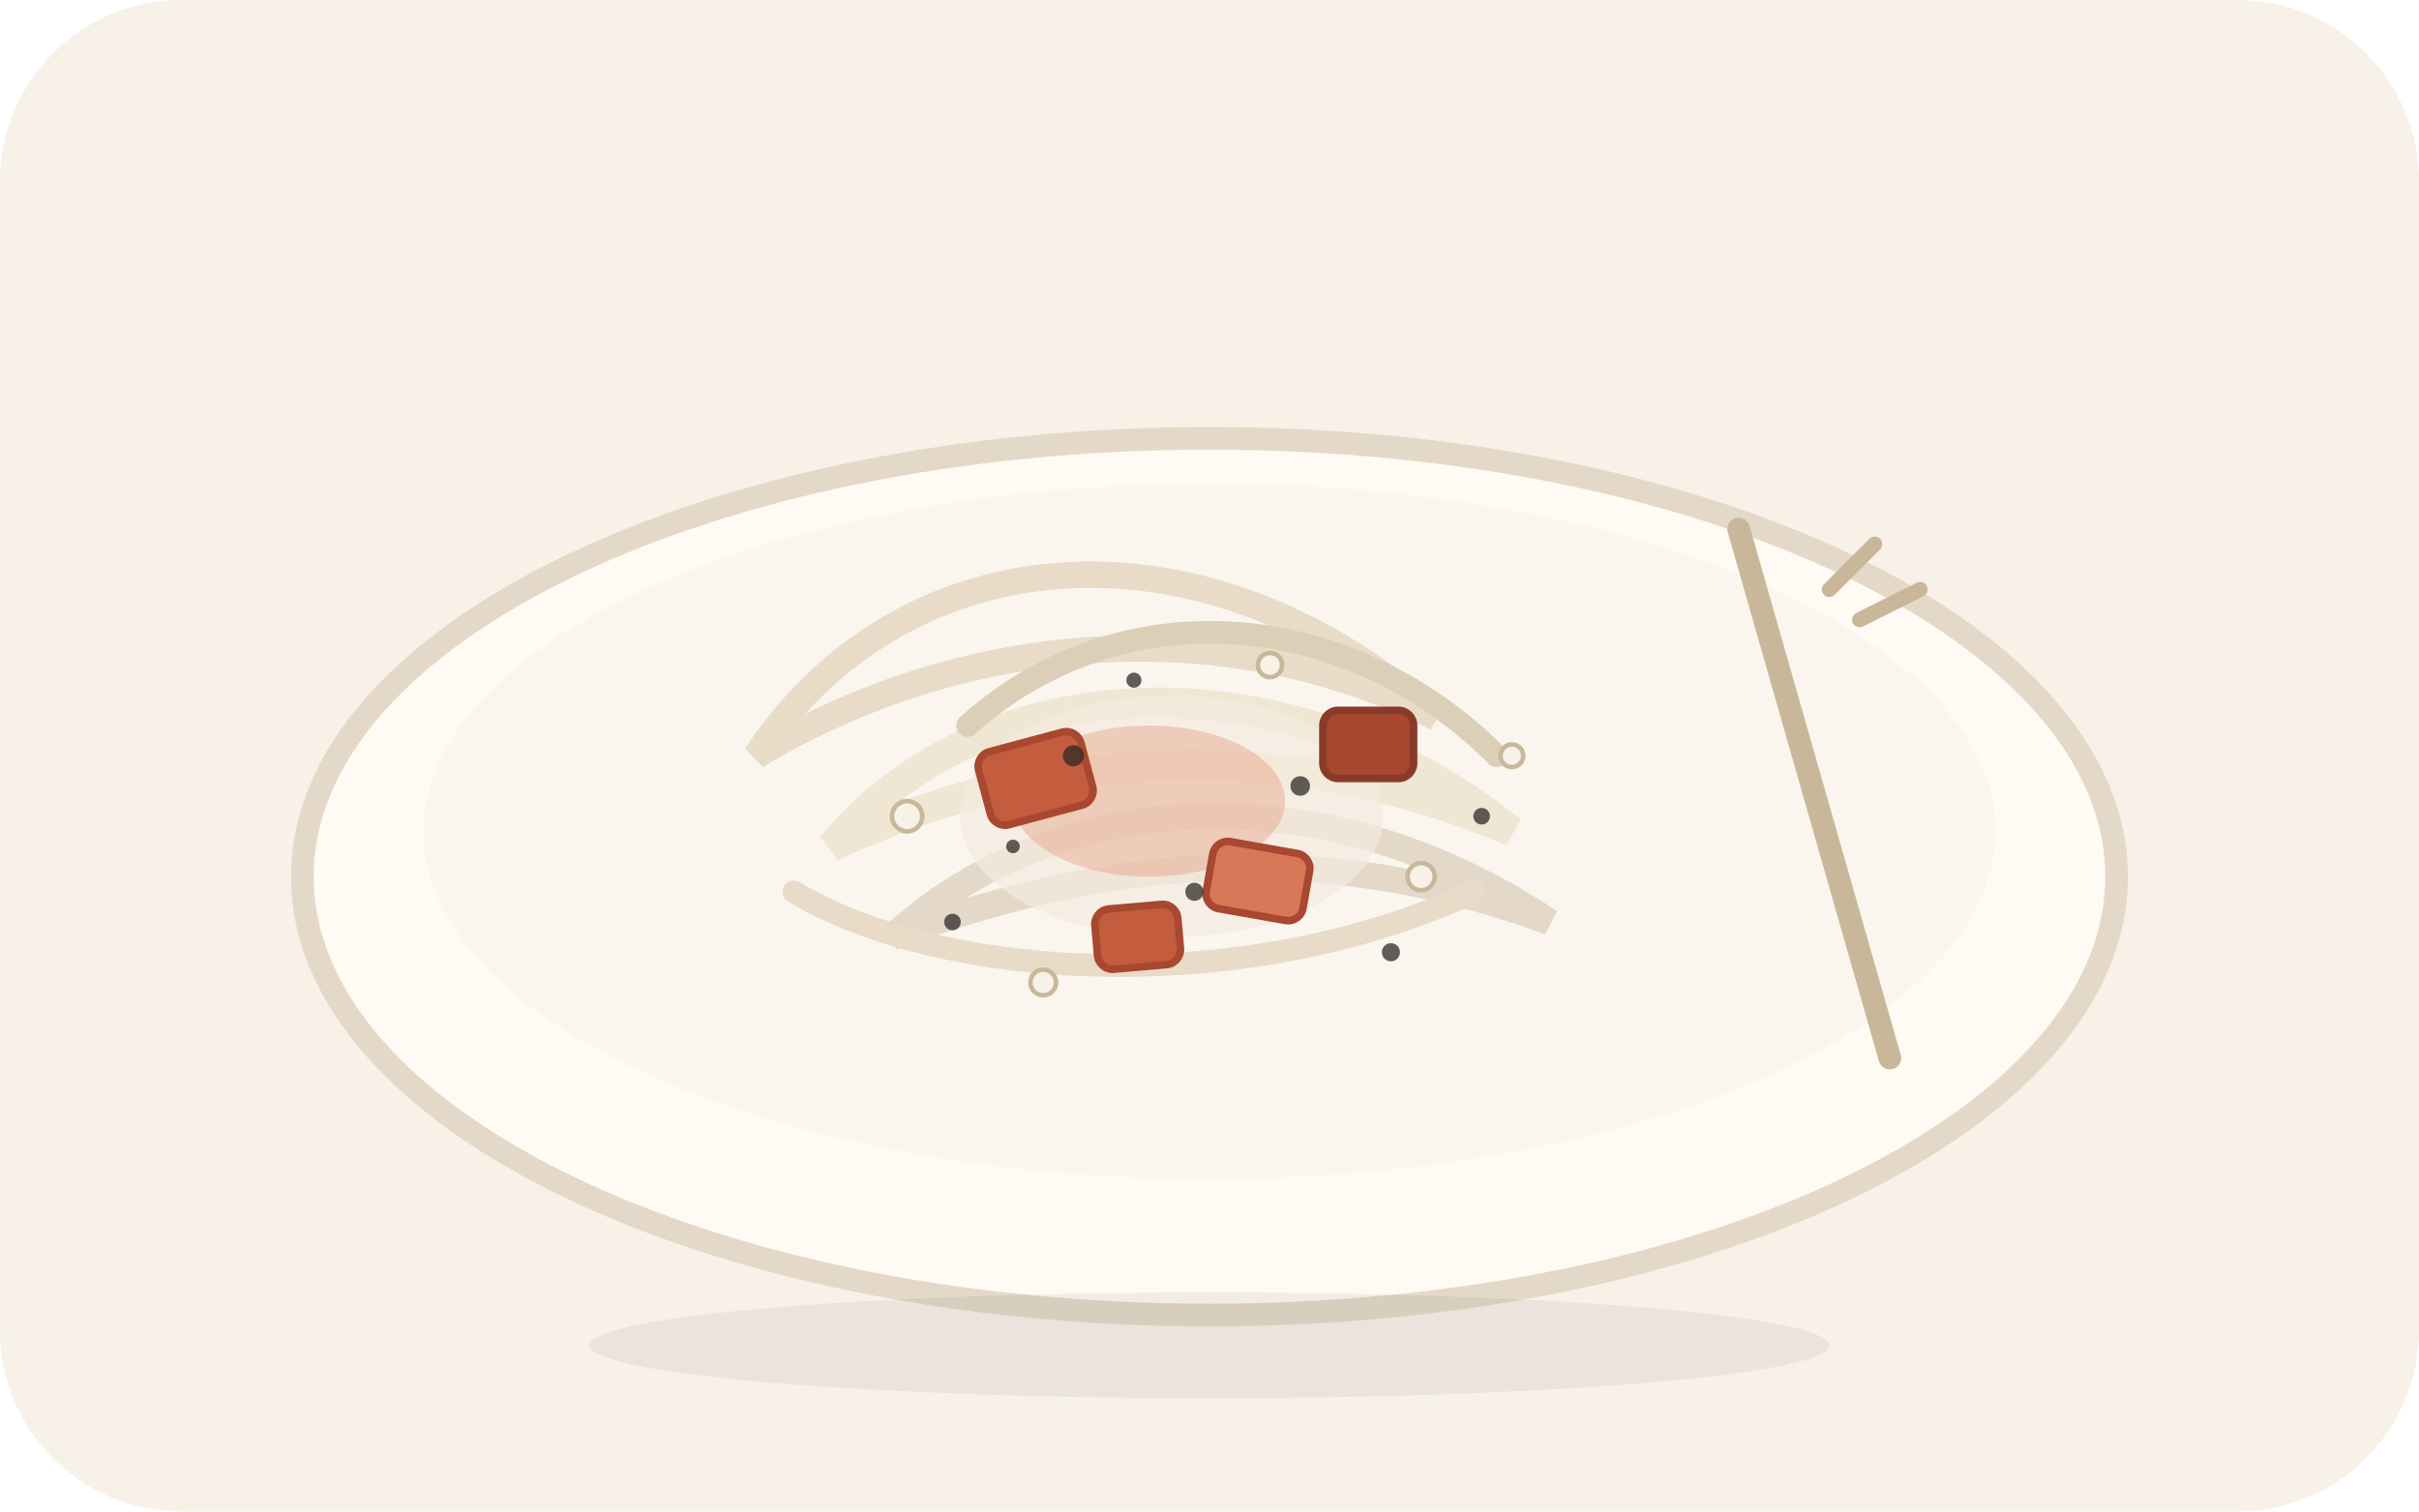
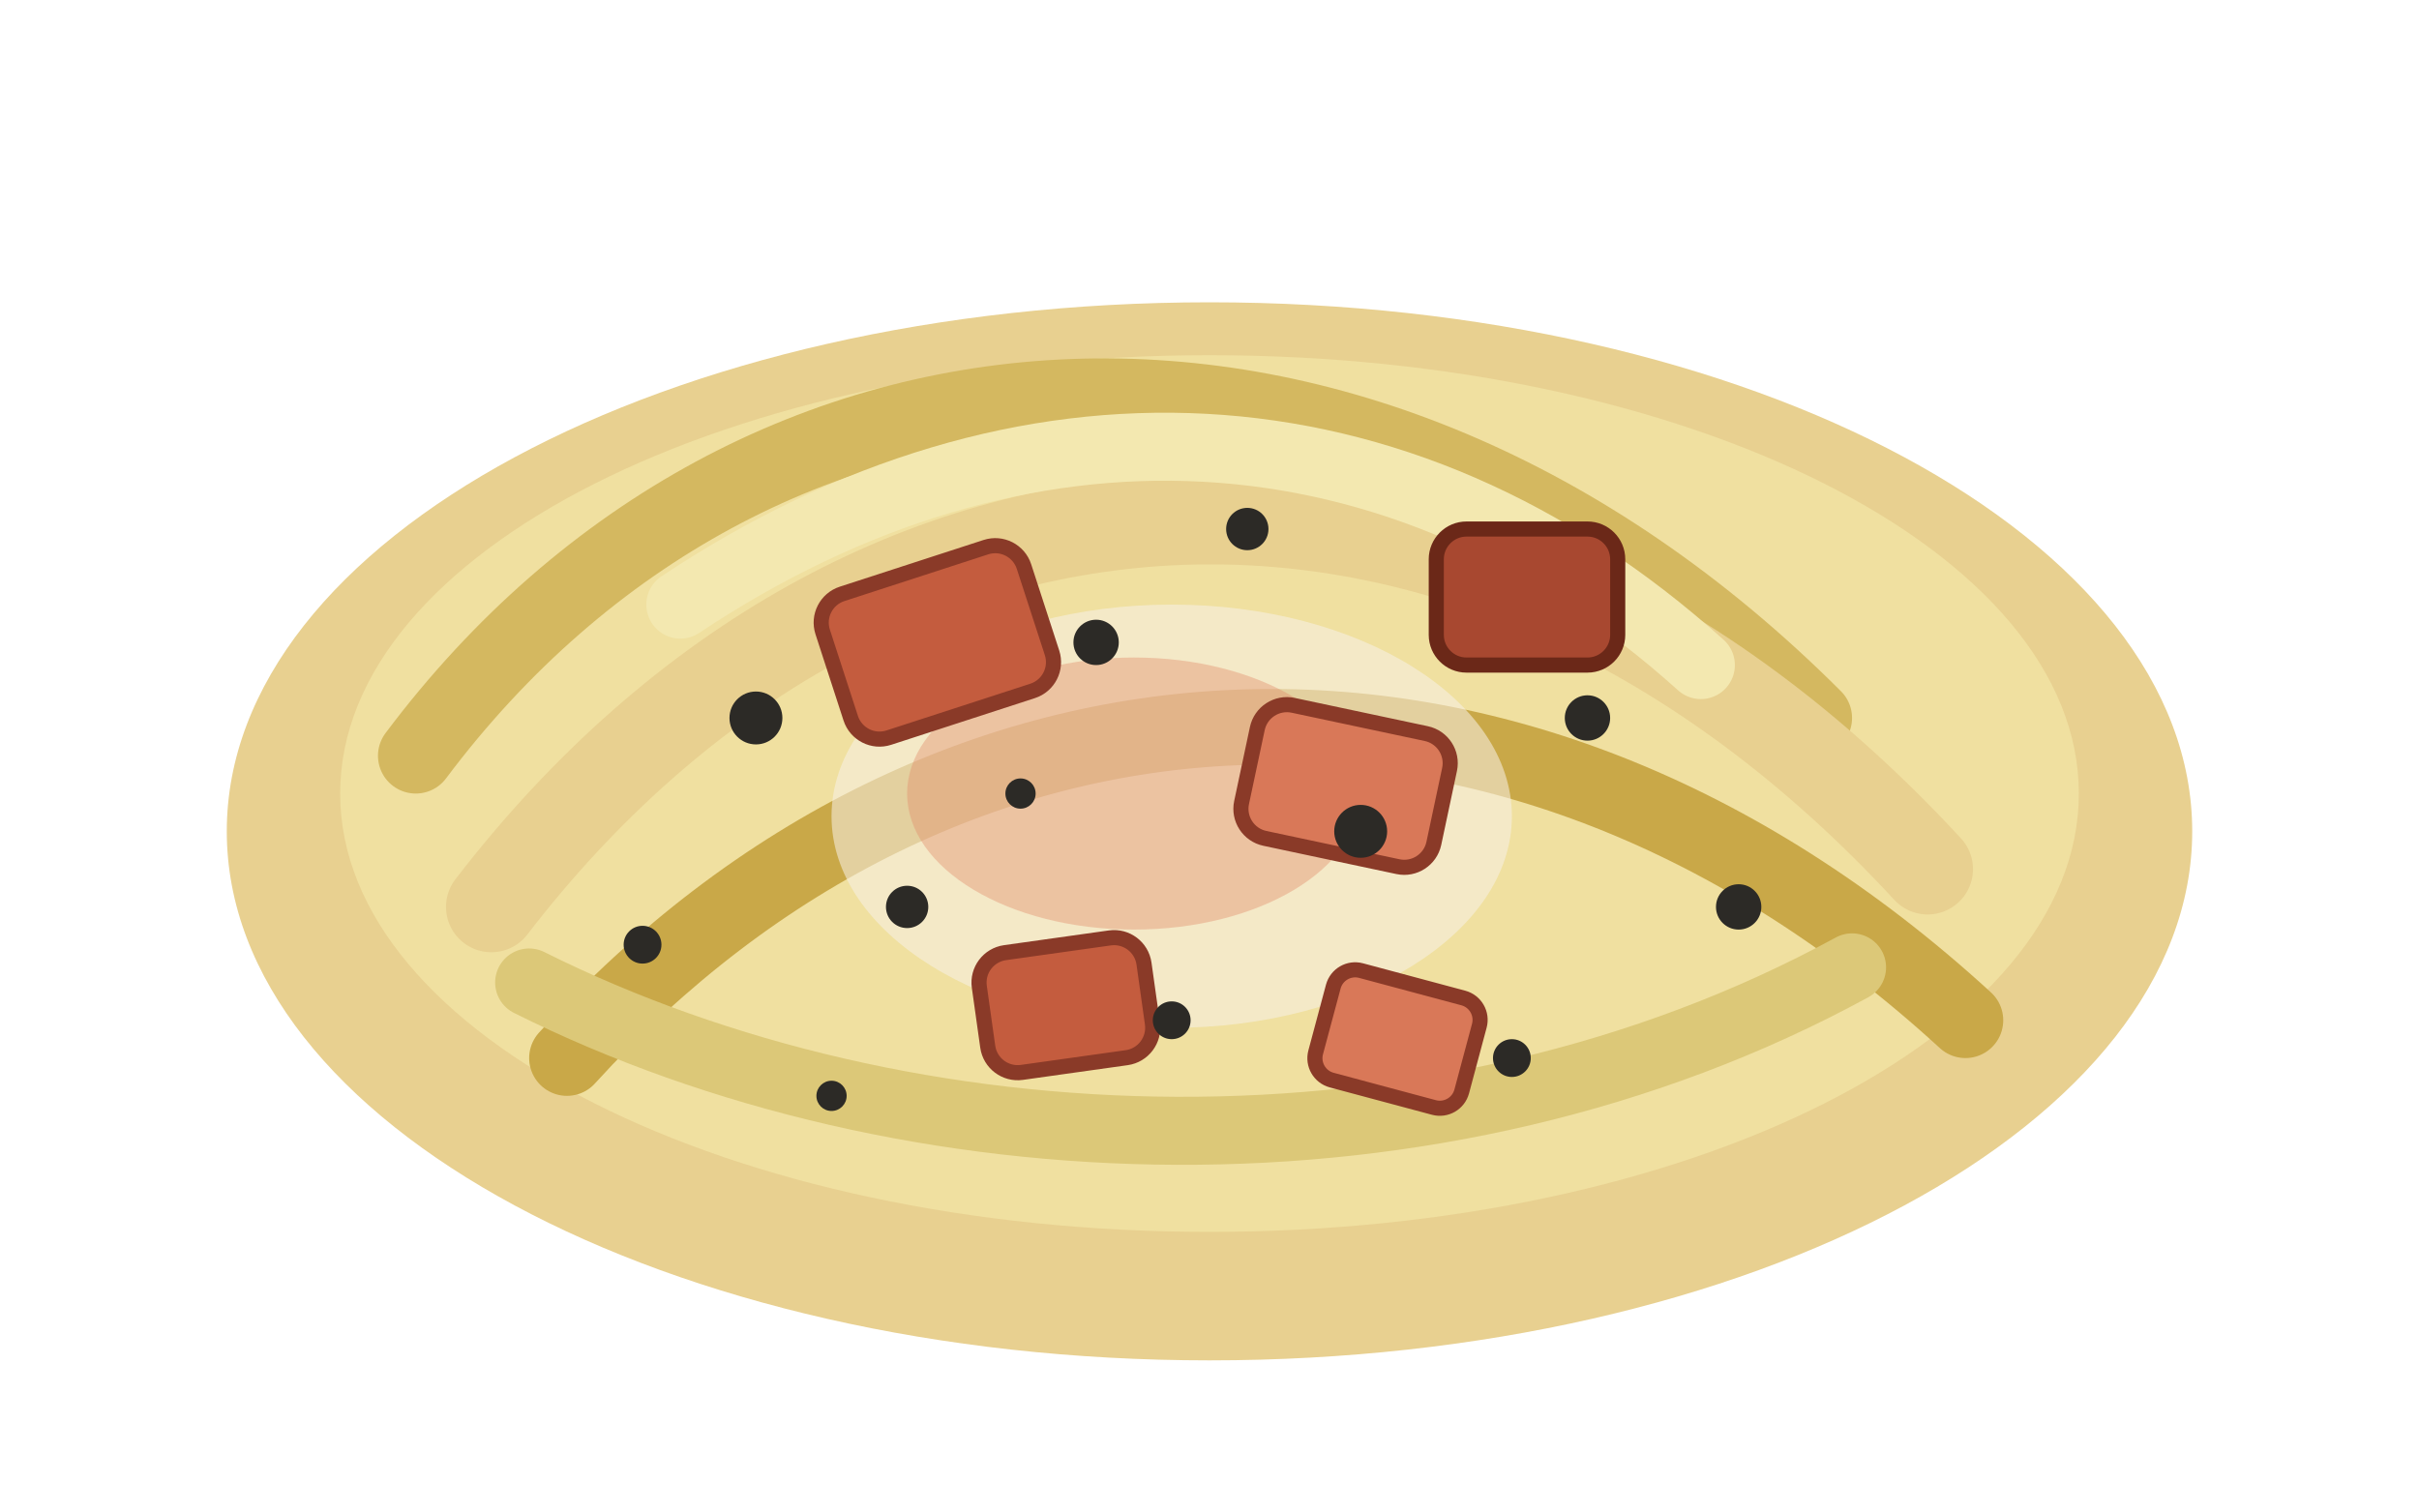
- <svg xmlns="http://www.w3.org/2000/svg" viewBox="0 0 320 200" role="img" aria-label="Carbonara pasta plating">
-   <rect width="320" height="200" rx="24" fill="#f7f1e8" />
-   <ellipse cx="160" cy="116" rx="120" ry="58" fill="#fffaf3" stroke="#e4d9c8" stroke-width="3" />
-   <ellipse cx="160" cy="110" rx="104" ry="46" fill="#faf6ef" />
-   <path d="M100 100 C120 70, 160 68, 190 95 C165 82, 130 82, 100 100Z" fill="none" stroke="#e8dcc8" stroke-width="3.5" stroke-linecap="round" />
-   <path d="M110 112 C130 88, 170 86, 200 110 C172 98, 140 98, 110 112Z" fill="none" stroke="#f0e6d4" stroke-width="4" stroke-linecap="round" />
-   <path d="M118 124 C140 104, 175 102, 205 122 C178 112, 150 112, 118 124Z" fill="none" stroke="#e4d9c8" stroke-width="3.5" stroke-linecap="round" />
-   <path d="M128 96 C148 78, 178 80, 198 100" fill="none" stroke="#dccfb8" stroke-width="3" stroke-linecap="round" />
-   <path d="M105 118 C125 130, 165 132, 195 118" fill="none" stroke="#e8dcc8" stroke-width="3" stroke-linecap="round" />
-   <ellipse cx="155" cy="108" rx="28" ry="16" fill="#f3ebe0" opacity="0.7" />
-   <ellipse cx="152" cy="106" rx="18" ry="10" fill="#e28a6a" opacity="0.35" />
-   <rect x="130" y="98" width="14" height="10" rx="2" fill="#c45c3e" stroke="#a84830" stroke-width="1" transform="rotate(-15 137 103)" />
-   <rect x="160" y="112" width="13" height="9" rx="2" fill="#d97858" stroke="#a84830" stroke-width="1" transform="rotate(10 166 116)" />
-   <rect x="175" y="94" width="12" height="9" rx="2" fill="#a84830" stroke="#8a3a28" stroke-width="1" />
-   <rect x="145" y="120" width="11" height="8" rx="2" fill="#c45c3e" stroke="#a84830" stroke-width="1" transform="rotate(-5 150 124)" />
-   <g fill="#f7f1e8" stroke="#c9b79a" stroke-width="0.6">
-     <circle cx="120" cy="108" r="2" />
-     <circle cx="188" cy="116" r="1.8" />
-     <circle cx="168" cy="88" r="1.6" />
-     <circle cx="138" cy="130" r="1.7" />
-     <circle cx="200" cy="100" r="1.5" />
+ <svg xmlns="http://www.w3.org/2000/svg" viewBox="0 0 320 200" role="img" aria-label="Carbonara">
+   <ellipse cx="160" cy="110" rx="130" ry="70" fill="#e8d090" />
+   <ellipse cx="160" cy="105" rx="115" ry="58" fill="#f0e0a0" />
+   <path d="M55 100 C100 40, 180 35, 240 95" fill="none" stroke="#d4b860" stroke-width="10" stroke-linecap="round" />
+   <path d="M65 120 C115 55, 195 50, 255 115" fill="none" stroke="#e8d090" stroke-width="12" stroke-linecap="round" />
+   <path d="M75 140 C125 85, 200 80, 260 135" fill="none" stroke="#c9a848" stroke-width="10" stroke-linecap="round" />
+   <path d="M90 80 C135 50, 185 52, 225 88" fill="none" stroke="#f3e8b0" stroke-width="9" stroke-linecap="round" />
+   <path d="M70 130 C120 155, 190 158, 245 128" fill="none" stroke="#dcc878" stroke-width="9" stroke-linecap="round" />
+   <ellipse cx="155" cy="108" rx="45" ry="28" fill="#f7f1e8" opacity="0.55" />
+   <ellipse cx="150" cy="105" rx="30" ry="18" fill="#e28a6a" opacity="0.4" />
+   <rect x="110" y="75" width="28" height="20" rx="4" fill="#c45c3e" stroke="#8a3a28" stroke-width="2" transform="rotate(-18 124 85)" />
+   <rect x="165" y="95" width="26" height="18" rx="4" fill="#d97858" stroke="#8a3a28" stroke-width="2" transform="rotate(12 178 104)" />
+   <rect x="190" y="70" width="24" height="18" rx="4" fill="#a84830" stroke="#6b2818" stroke-width="2" />
+   <rect x="130" y="125" width="22" height="16" rx="4" fill="#c45c3e" stroke="#8a3a28" stroke-width="2" transform="rotate(-8 141 133)" />
+   <rect x="175" y="130" width="20" height="15" rx="3" fill="#d97858" stroke="#8a3a28" stroke-width="2" transform="rotate(15 185 137)" />
+   <g fill="#2c2a26">
+     <circle cx="100" cy="95" r="3.5" />
+     <circle cx="145" cy="85" r="3" />
+     <circle cx="180" cy="110" r="3.5" />
+     <circle cx="120" cy="120" r="2.8" />
+     <circle cx="210" cy="95" r="3" />
+     <circle cx="155" cy="135" r="2.5" />
+     <circle cx="85" cy="125" r="2.5" />
+     <circle cx="230" cy="120" r="3" />
+     <circle cx="165" cy="70" r="2.8" />
+     <circle cx="135" cy="105" r="2" />
+     <circle cx="200" cy="140" r="2.5" />
+     <circle cx="110" cy="145" r="2" />
  </g>
-   <g fill="#2c2a26" opacity="0.75">
-     <circle cx="142" cy="100" r="1.4" />
-     <circle cx="158" cy="118" r="1.2" />
-     <circle cx="172" cy="104" r="1.3" />
-     <circle cx="126" cy="122" r="1.1" />
-     <circle cx="184" cy="126" r="1.2" />
-     <circle cx="150" cy="90" r="1" />
-     <circle cx="196" cy="108" r="1.1" />
-     <circle cx="134" cy="112" r="0.9" />
-   </g>
-   <line x1="230" y1="70" x2="250" y2="140" stroke="#c9b79a" stroke-width="3" stroke-linecap="round" />
-   <line x1="242" y1="78" x2="248" y2="72" stroke="#c9b79a" stroke-width="2" stroke-linecap="round" />
-   <line x1="246" y1="82" x2="254" y2="78" stroke="#c9b79a" stroke-width="2" stroke-linecap="round" />
-   <ellipse cx="160" cy="178" rx="82" ry="7" fill="#2c2a26" opacity="0.07" />
</svg>
